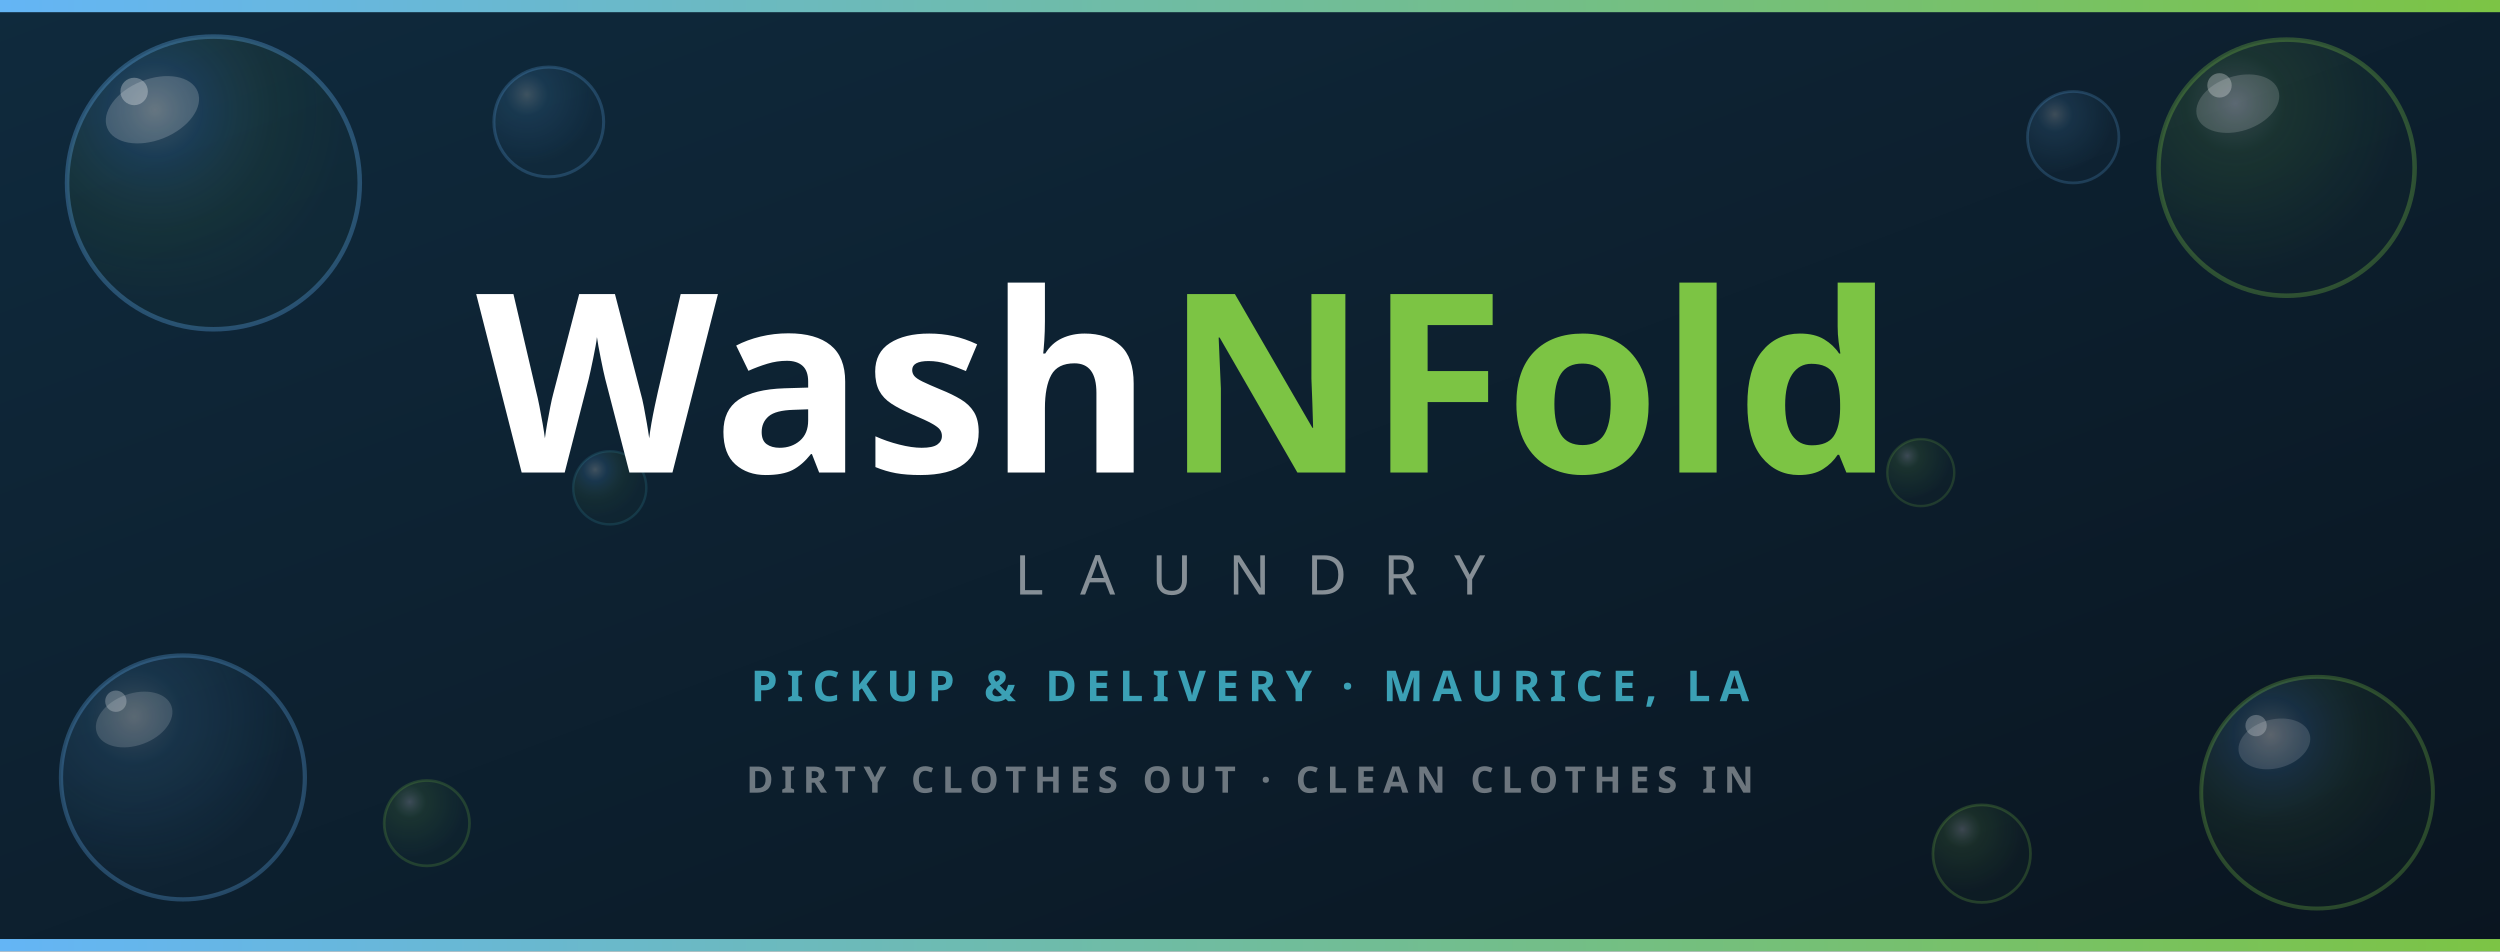
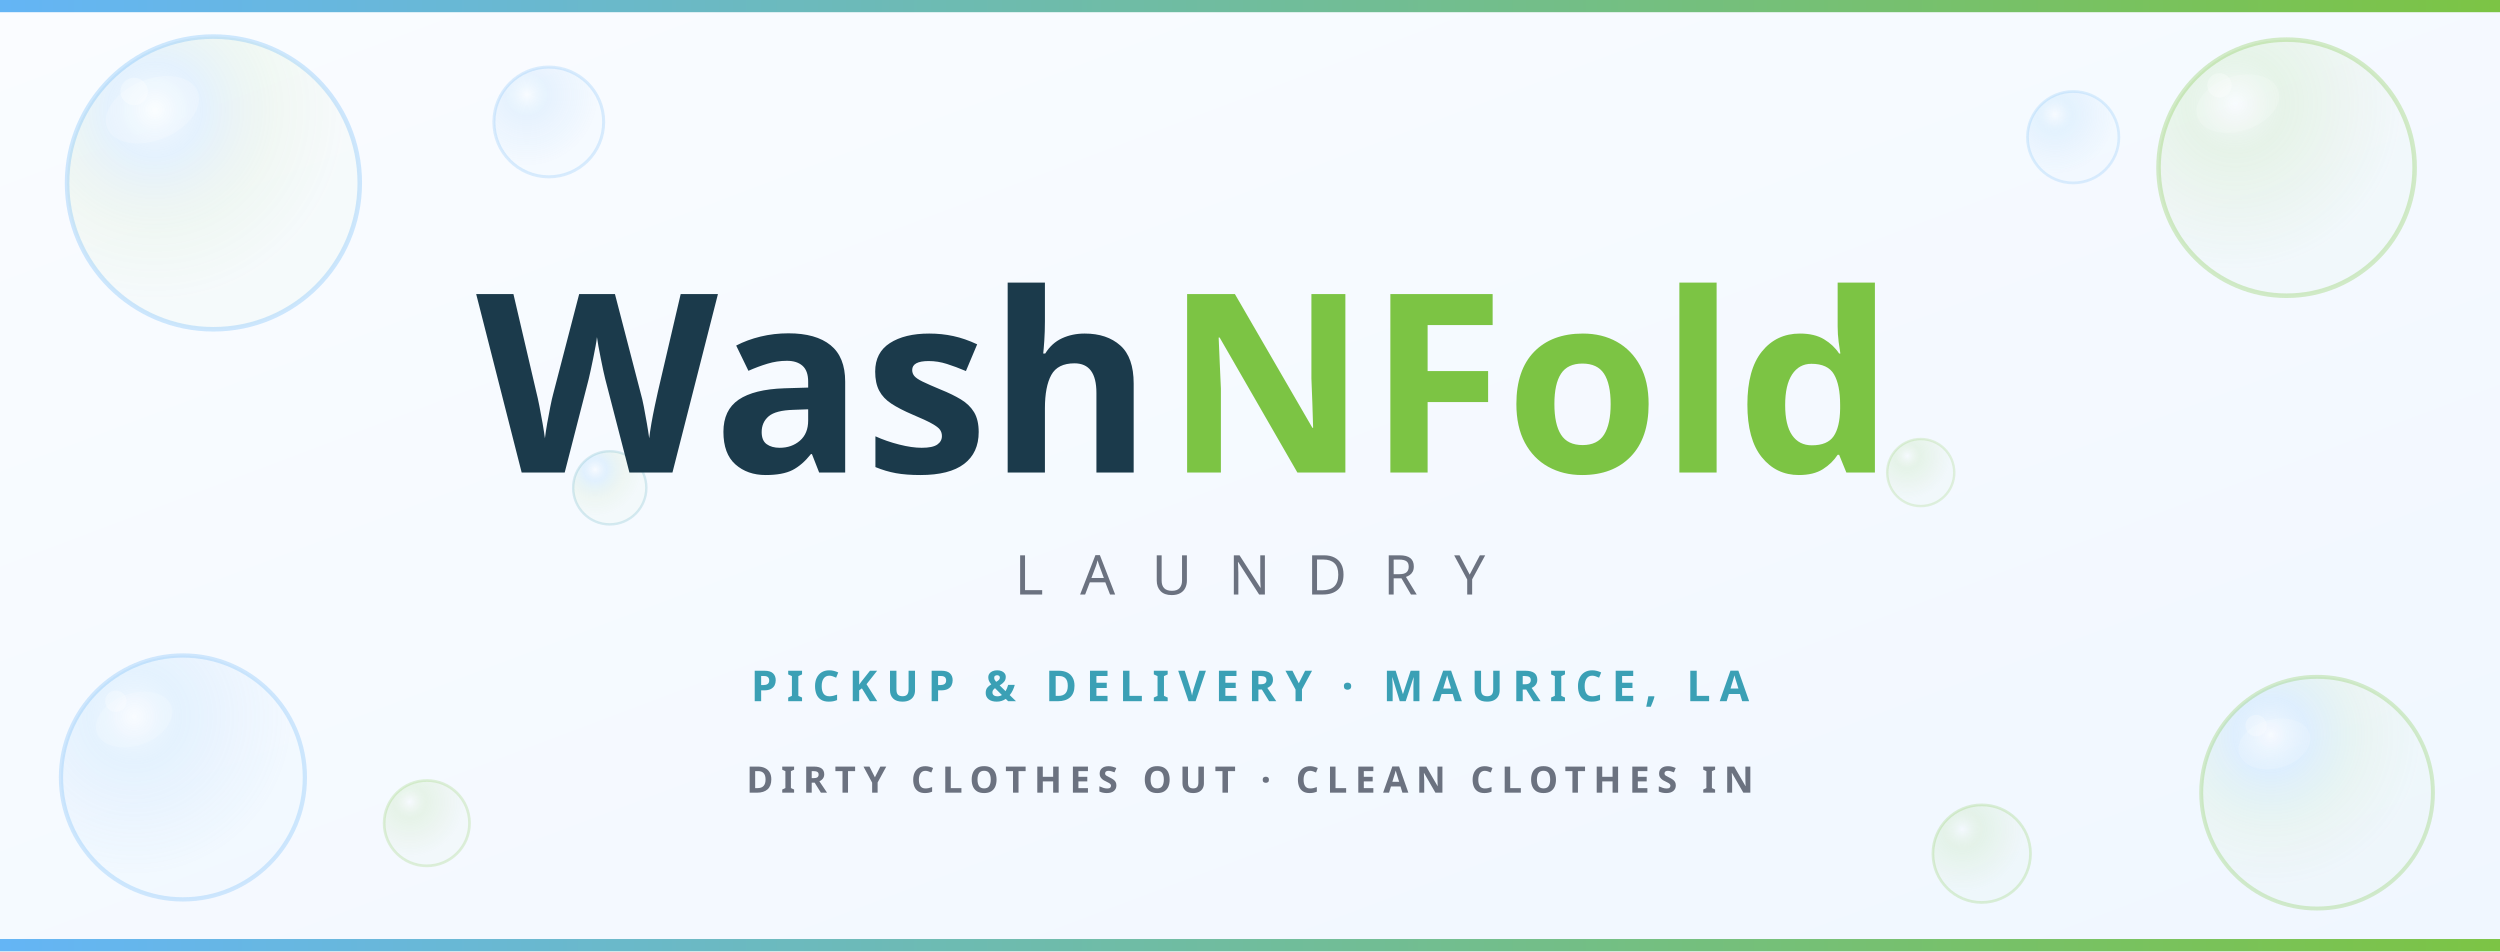
<svg xmlns="http://www.w3.org/2000/svg" viewBox="0 0 820 312" width="820" height="312">
  <defs>
    <linearGradient id="dbg" x1="0" y1="0" x2="1" y2="1">
-       <stop offset="0%" stop-color="#0f2a3d" />
-       <stop offset="100%" stop-color="#0a1520" />
+       <stop offset="0%" stop-color="#FAFCFF" />
+       <stop offset="100%" stop-color="#F0F7FF" />
    </linearGradient>
    <linearGradient id="accent" x1="0" y1="0" x2="1" y2="0">
      <stop offset="0%" stop-color="#64B5F6" />
      <stop offset="100%" stop-color="#7CC444" />
    </linearGradient>
    <radialGradient id="ga" cx="30%" cy="25%" r="65%">
      <stop offset="0%" stop-color="#FFFFFF" stop-opacity="0.22" />
      <stop offset="25%" stop-color="#64B5F6" stop-opacity="0.14" />
      <stop offset="65%" stop-color="#7CC444" stop-opacity="0.06" />
      <stop offset="100%" stop-color="#7CC444" stop-opacity="0.02" />
    </radialGradient>
    <radialGradient id="gb" cx="30%" cy="25%" r="65%">
      <stop offset="0%" stop-color="#FFFFFF" stop-opacity="0.2" />
      <stop offset="30%" stop-color="#64B5F6" stop-opacity="0.12" />
      <stop offset="100%" stop-color="#64B5F6" stop-opacity="0.02" />
    </radialGradient>
    <radialGradient id="gg" cx="30%" cy="25%" r="65%">
      <stop offset="0%" stop-color="#FFFFFF" stop-opacity="0.2" />
      <stop offset="30%" stop-color="#7CC444" stop-opacity="0.12" />
      <stop offset="100%" stop-color="#7CC444" stop-opacity="0.02" />
    </radialGradient>
  </defs>
  <rect width="820" height="312" fill="url(#dbg)" />
  <rect width="820" height="4" fill="url(#accent)" />
  <rect y="308" width="820" height="4" fill="url(#accent)" />
  <circle cx="70" cy="60" r="48" fill="url(#ga)" stroke="#64B5F6" stroke-width="1.5" stroke-opacity="0.3" />
  <ellipse cx="50" cy="36" rx="16" ry="10" fill="#FFFFFF" opacity="0.18" transform="rotate(-22,50,36)" />
  <circle cx="44" cy="30" r="4.5" fill="#FFFFFF" opacity="0.3" />
  <circle cx="750" cy="55" r="42" fill="url(#gg)" stroke="#7CC444" stroke-width="1.5" stroke-opacity="0.3" />
  <ellipse cx="734" cy="34" rx="14" ry="9" fill="#FFFFFF" opacity="0.16" transform="rotate(-18,734,34)" />
  <circle cx="728" cy="28" r="4" fill="#FFFFFF" opacity="0.28" />
  <circle cx="60" cy="255" r="40" fill="url(#gb)" stroke="#64B5F6" stroke-width="1.4" stroke-opacity="0.28" />
  <ellipse cx="44" cy="236" rx="13" ry="8.5" fill="#FFFFFF" opacity="0.15" transform="rotate(-20,44,236)" />
  <circle cx="38" cy="230" r="3.5" fill="#FFFFFF" opacity="0.25" />
  <circle cx="760" cy="260" r="38" fill="url(#ga)" stroke="#7CC444" stroke-width="1.3" stroke-opacity="0.28" />
  <ellipse cx="746" cy="244" rx="12" ry="8" fill="#FFFFFF" opacity="0.14" transform="rotate(-15,746,244)" />
  <circle cx="740" cy="238" r="3.5" fill="#FFFFFF" opacity="0.24" />
  <circle cx="180" cy="40" r="18" fill="url(#gb)" stroke="#64B5F6" stroke-width="1" stroke-opacity="0.22" />
  <circle cx="650" cy="280" r="16" fill="url(#gg)" stroke="#7CC444" stroke-width="0.9" stroke-opacity="0.22" />
  <circle cx="140" cy="270" r="14" fill="url(#gg)" stroke="#7CC444" stroke-width="0.9" stroke-opacity="0.2" />
  <circle cx="680" cy="45" r="15" fill="url(#gb)" stroke="#64B5F6" stroke-width="0.9" stroke-opacity="0.2" />
  <circle cx="200" cy="160" r="12" fill="url(#ga)" stroke="#3BA0B5" stroke-width="0.8" stroke-opacity="0.18" />
  <circle cx="630" cy="155" r="11" fill="url(#gg)" stroke="#7CC444" stroke-width="0.8" stroke-opacity="0.18" />
-   <text x="378" y="155" text-anchor="end" font-family="'Nunito', sans-serif" font-weight="900" font-size="82" fill="#FFFFFF">Wash</text>
+   <text x="378" y="155" text-anchor="end" font-family="'Nunito', sans-serif" font-weight="900" font-size="82" fill="#1B3A4B">Wash</text>
  <text x="382" y="155" text-anchor="start" font-family="'Nunito', sans-serif" font-weight="900" font-size="82" fill="#7CC444">NFold</text>
-   <text x="410" y="195" text-anchor="middle" font-family="'Nunito', sans-serif" font-weight="400" font-size="18" letter-spacing="12" fill="rgba(255,255,255,0.5)">LAUNDRY</text>
+   <text x="410" y="195" text-anchor="middle" font-family="'Nunito', sans-serif" font-weight="400" font-size="18" letter-spacing="12" fill="#6B7280">LAUNDRY</text>
  <text x="410" y="230" text-anchor="middle" font-family="'Nunito', sans-serif" font-weight="700" font-size="14" letter-spacing="3" fill="#3BA0B5">PICKUP &amp; DELIVERY · MAURICE, LA</text>
-   <text x="410" y="260" text-anchor="middle" font-family="'Nunito', sans-serif" font-weight="800" font-size="12" letter-spacing="2.5" fill="rgba(255,255,255,0.4)">DIRTY CLOTHES OUT · CLEAN CLOTHES IN</text>
+   <text x="410" y="260" text-anchor="middle" font-family="'Nunito', sans-serif" font-weight="800" font-size="12" letter-spacing="2.5" fill="#6B7280">DIRTY CLOTHES OUT · CLEAN CLOTHES IN</text>
</svg>
